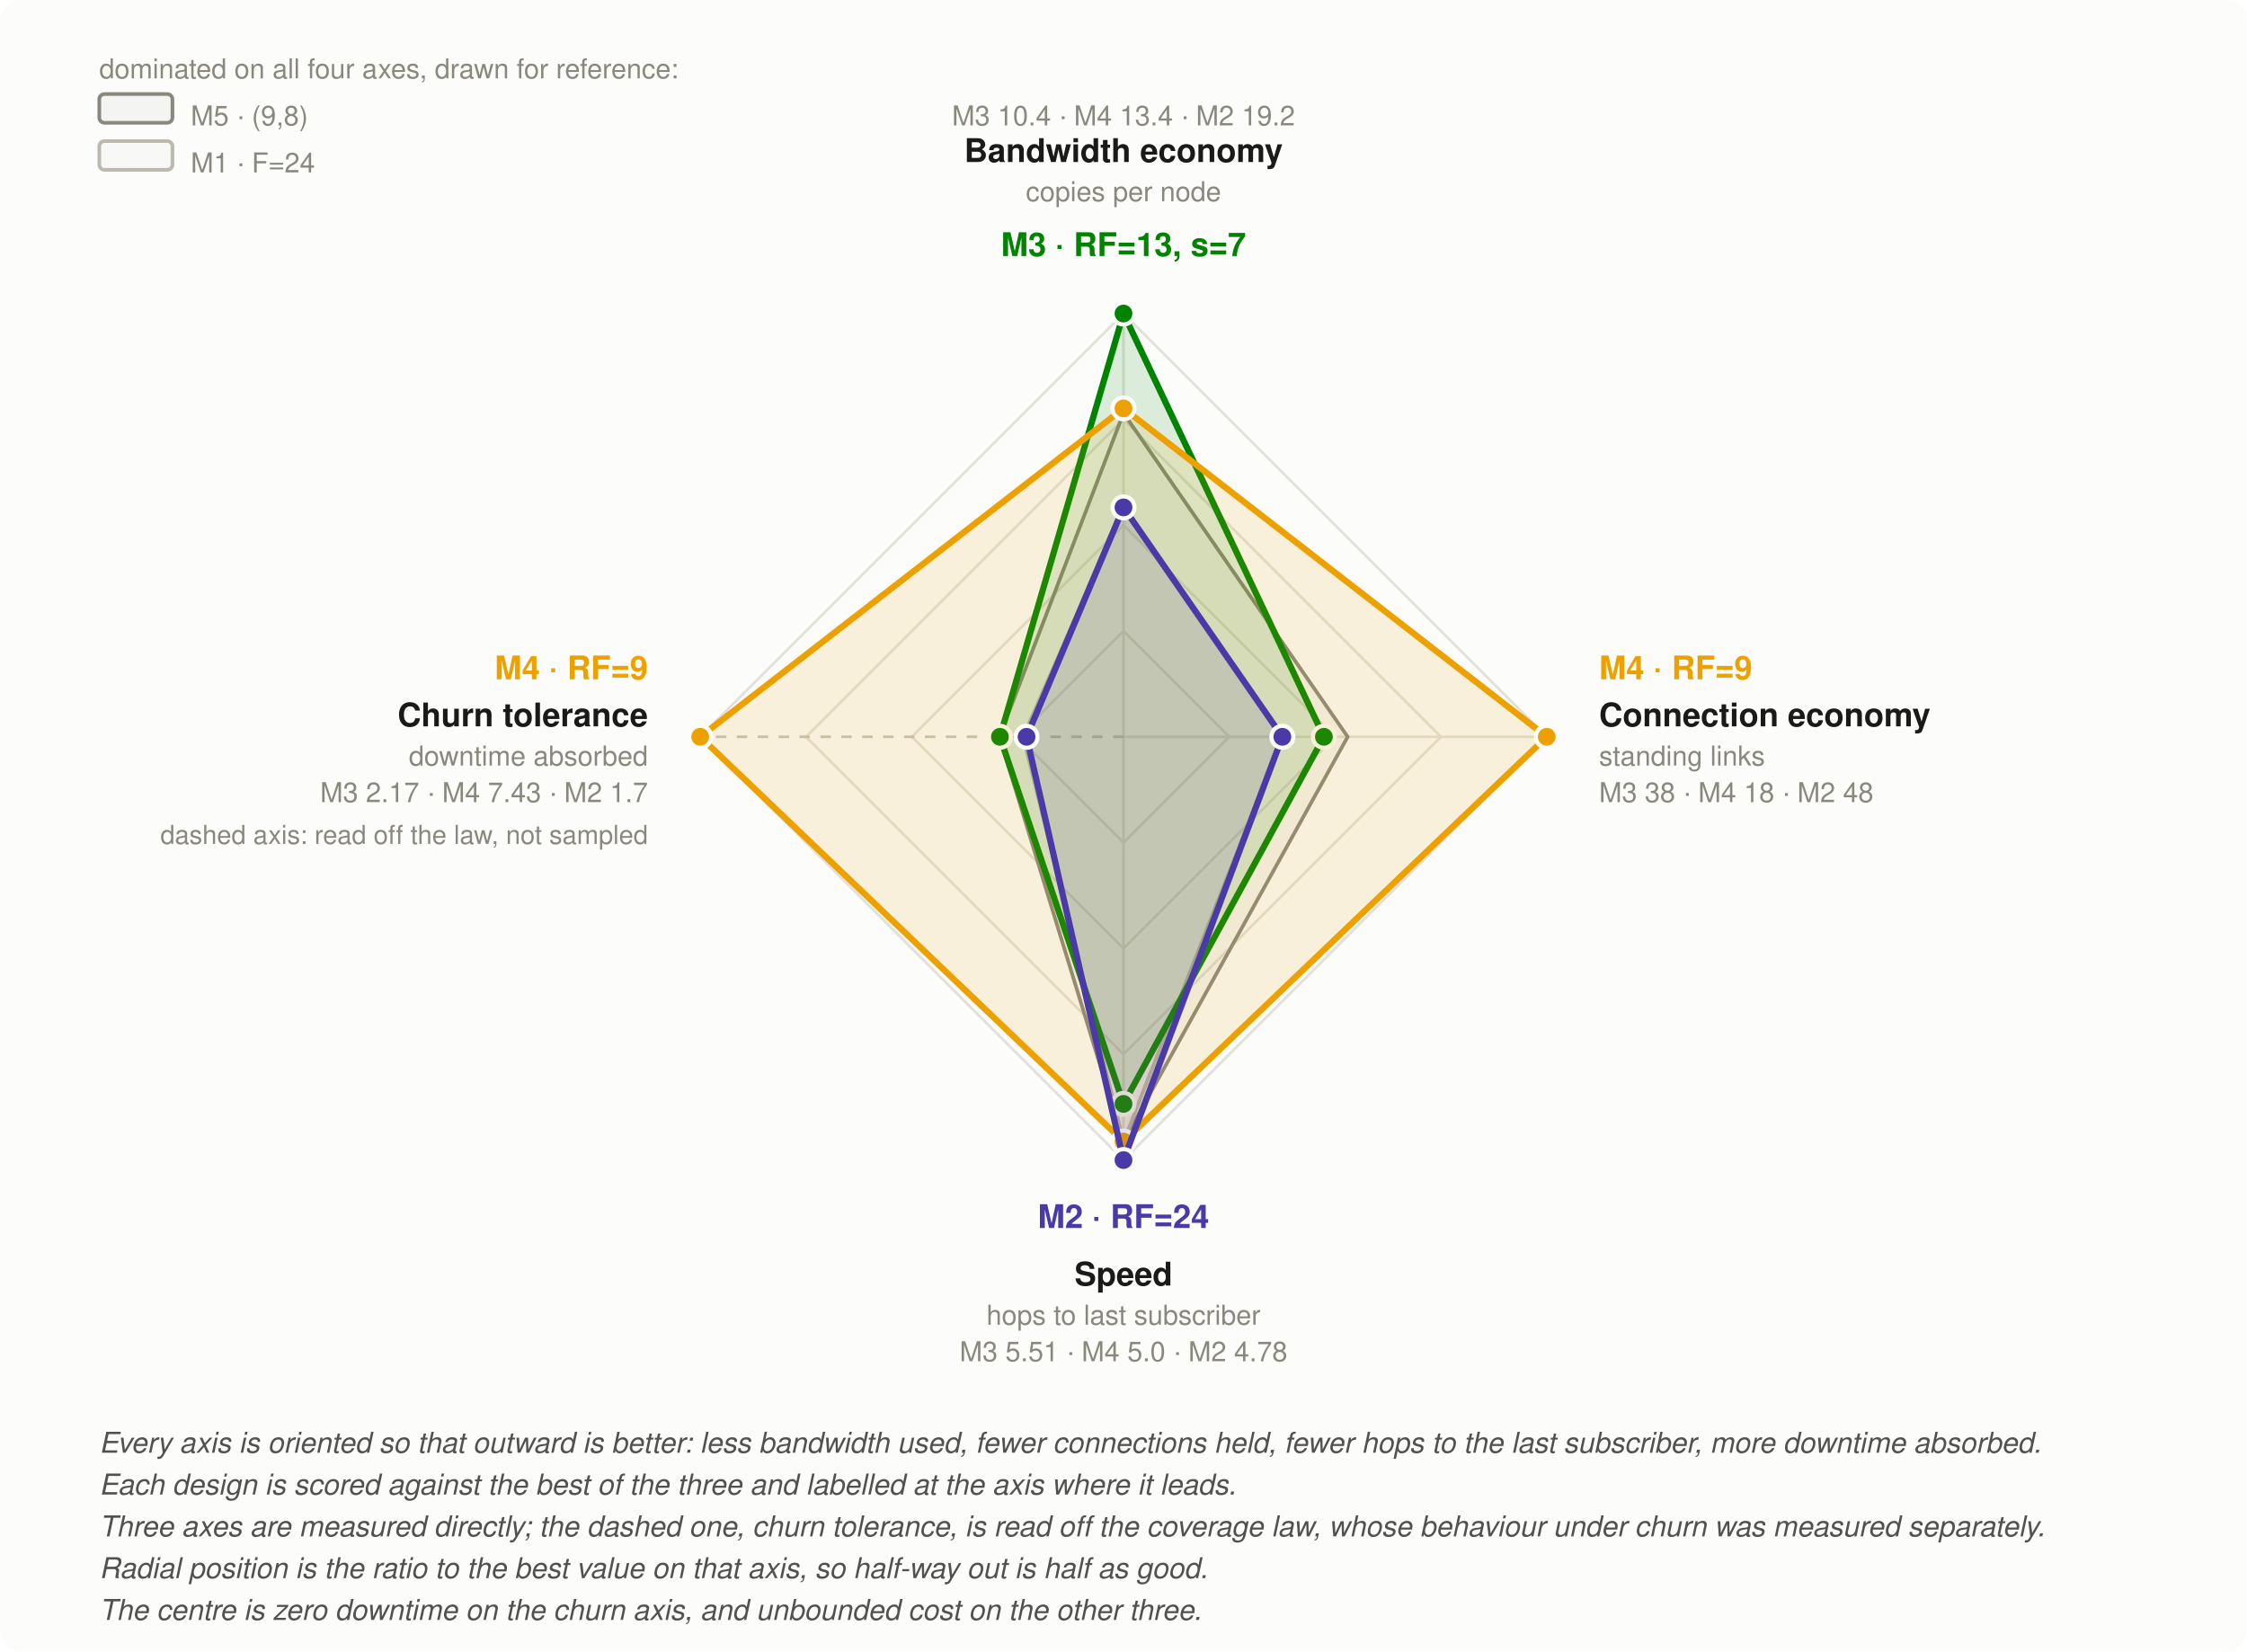
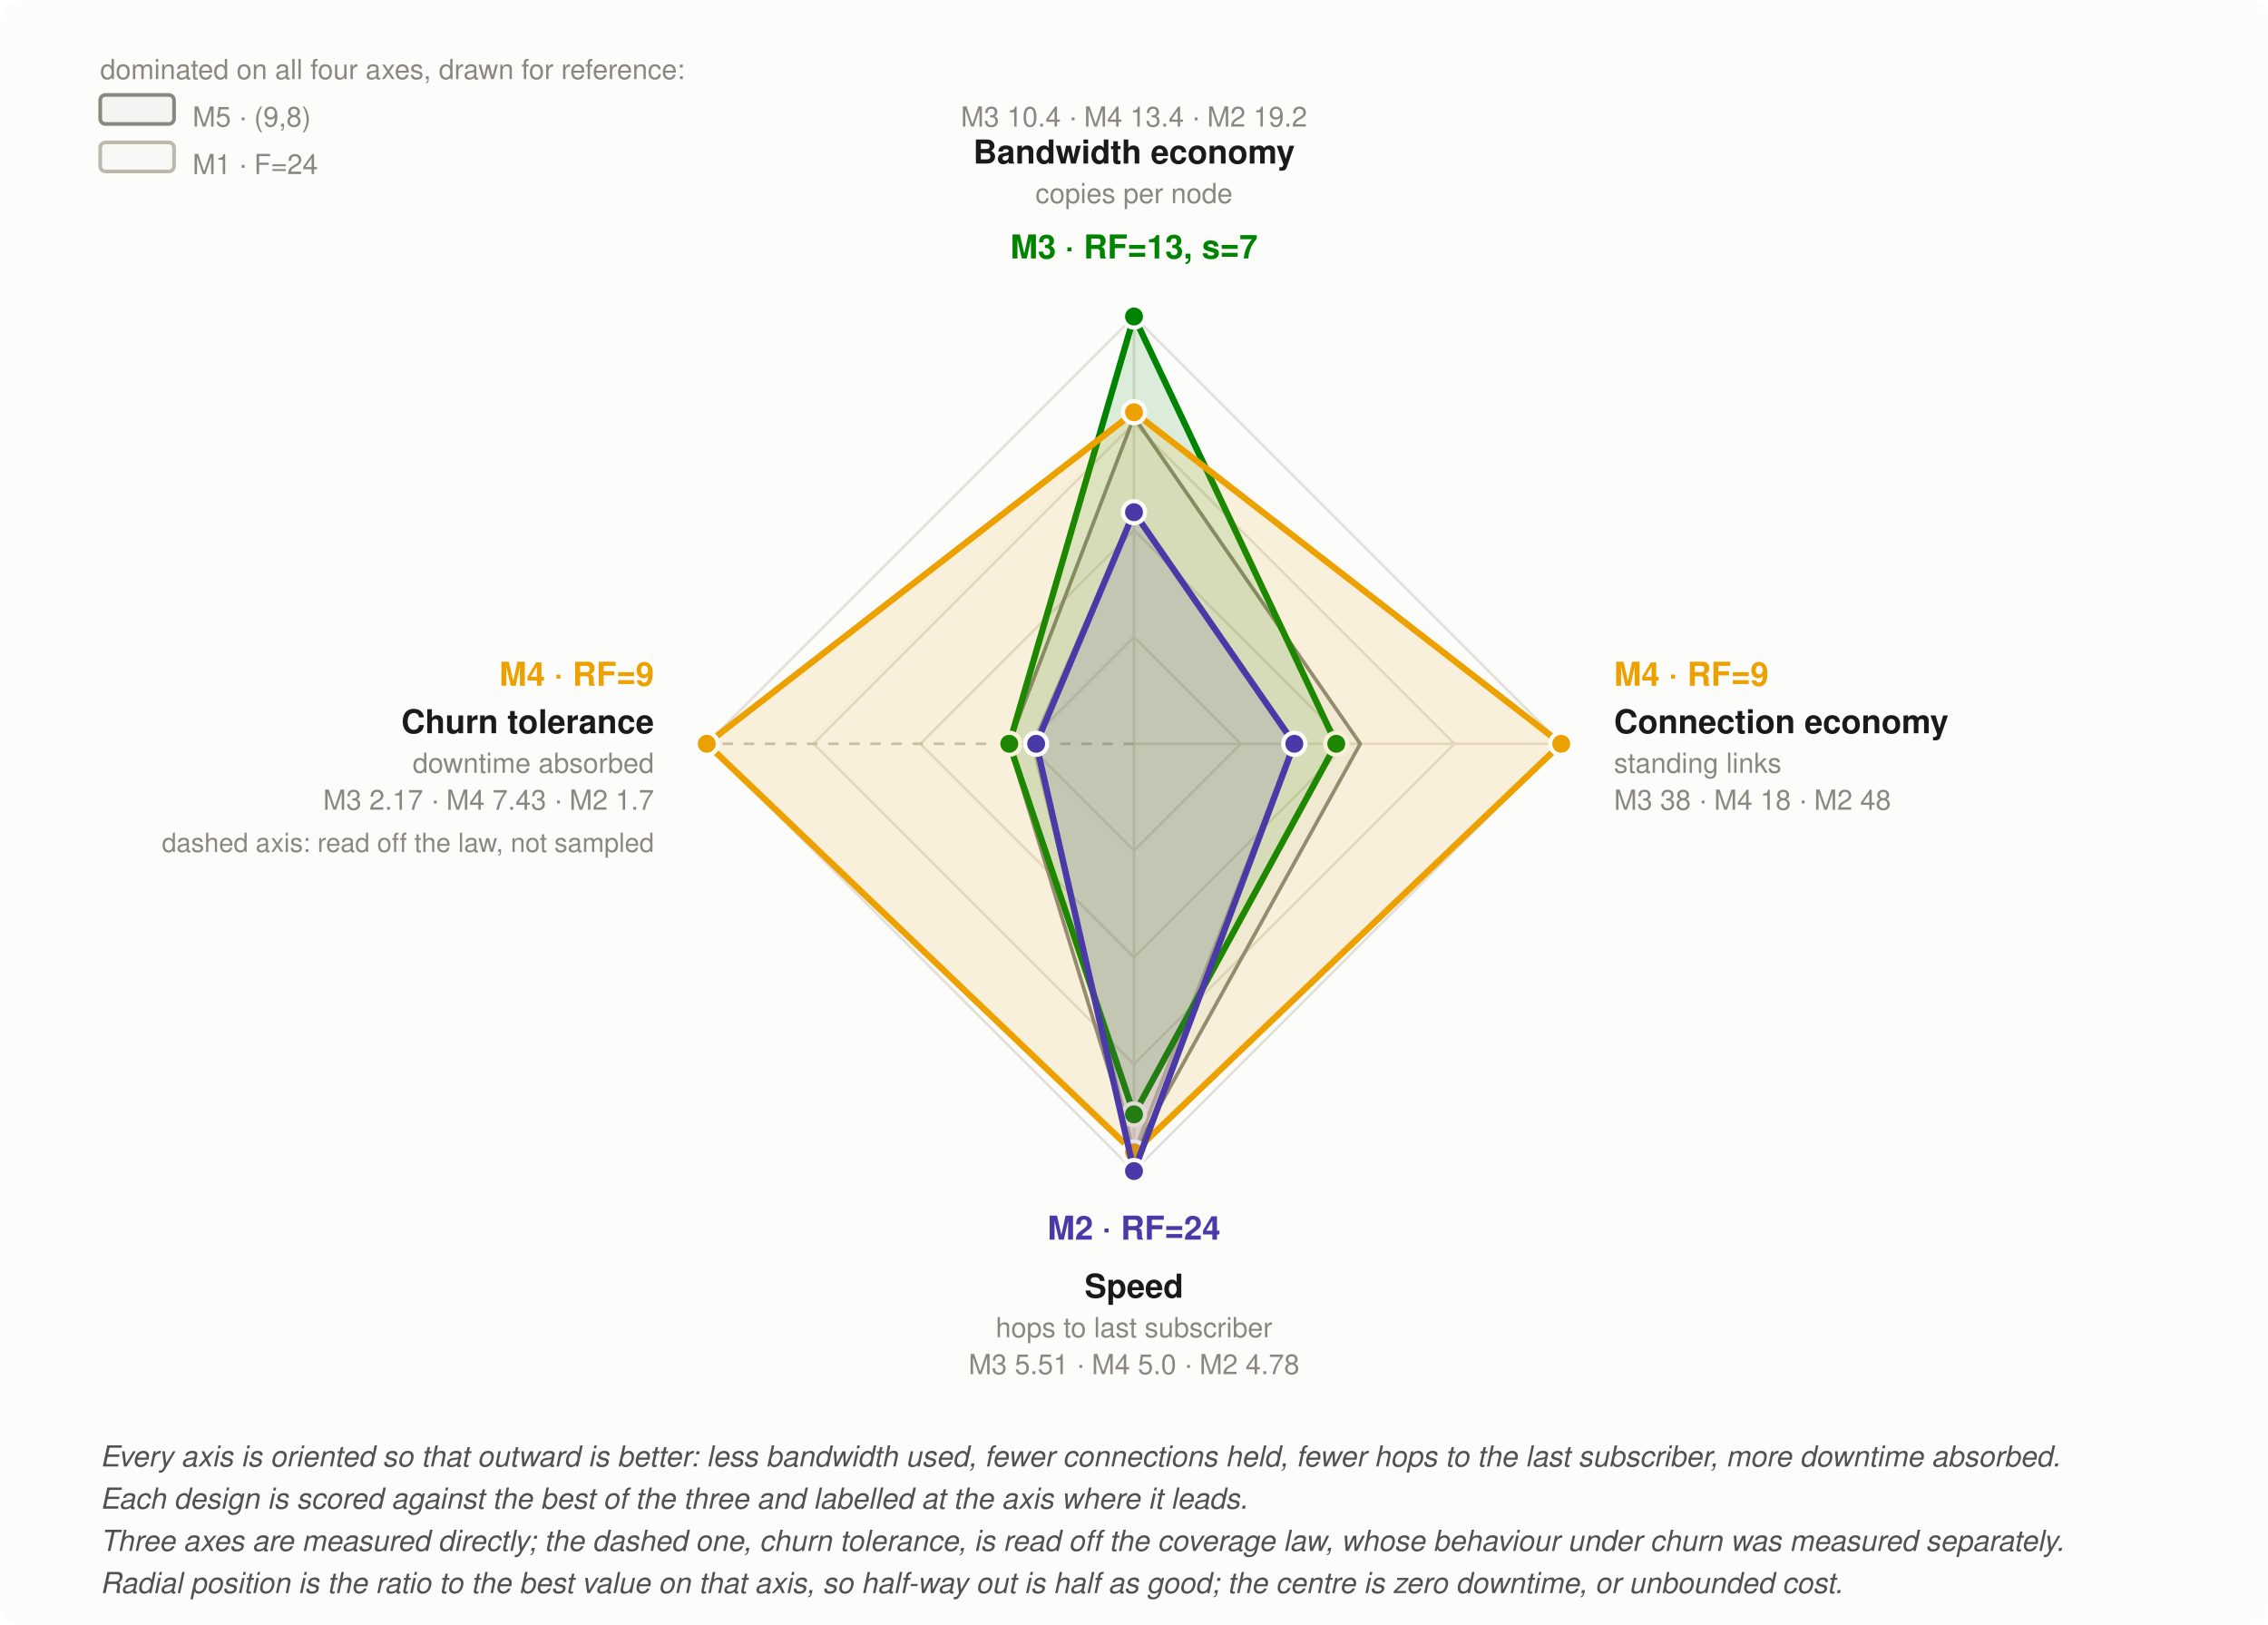
- <svg xmlns="http://www.w3.org/2000/svg" viewBox="0 0 860 632" width="860" height="632" role="img" aria-labelledby="t d">
-   <rect width="860" height="632" rx="8" fill="#fcfcfb" />
+ <svg xmlns="http://www.w3.org/2000/svg" viewBox="0 0 860 616" width="860" height="616" role="img" aria-labelledby="t d">
+   <rect width="860" height="616" rx="8" fill="#fcfcfb" />
  <polygon points="430.0,241.5 470.5,282.0 430.0,322.5 389.5,282.0" fill="none" stroke="#e2e0d8" stroke-width="1" />
  <polygon points="430.0,201.0 511.0,282.0 430.0,363.0 349.0,282.0" fill="none" stroke="#e2e0d8" stroke-width="1" />
  <polygon points="430.0,160.5 551.5,282.0 430.0,403.5 308.5,282.0" fill="none" stroke="#e2e0d8" stroke-width="1" />
  <polygon points="430.0,120.0 592.0,282.0 430.0,444.0 268.0,282.0" fill="none" stroke="#e2e0d8" stroke-width="1" />
  <line x1="430.0" y1="282.0" x2="430.0" y2="120.0" stroke="#e2e0d8" stroke-width="1" />
  <line x1="430.0" y1="282.0" x2="592.0" y2="282.0" stroke="#e2e0d8" stroke-width="1" />
  <line x1="430.0" y1="282.0" x2="430.0" y2="444.0" stroke="#e2e0d8" stroke-width="1" />
  <line x1="430.0" y1="282.0" x2="268.0" y2="282.0" stroke="#c4c2b9" stroke-width="1" stroke-dasharray="4 4" />
  <polygon points="430.0,158.1 515.8,282.0 430.0,436.9 382.5,282.0" fill="#8a887e" fill-opacity="0.07" stroke="#8a887e" stroke-width="1.4" stroke-linejoin="round" />
  <polygon points="430.0,194.2 490.8,282.0 430.0,436.9 391.6,282.0" fill="#bcb9ae" fill-opacity="0.07" stroke="#bcb9ae" stroke-width="1.4" stroke-linejoin="round" />
  <text x="38.0" y="30.0" font-size="10.5" fill="#8a887e" font-family="-apple-system,BlinkMacSystemFont,Segoe UI,Helvetica,Arial,sans-serif">dominated on all four axes, drawn for reference:</text>
  <rect x="38" y="36.0" width="28" height="11" rx="2" fill="#8a887e" fill-opacity="0.07" stroke="#8a887e" stroke-width="1.4" />
  <text x="73.0" y="48.0" font-size="10.5" fill="#8a887e" font-family="-apple-system,BlinkMacSystemFont,Segoe UI,Helvetica,Arial,sans-serif">M5 · (9,8)</text>
  <rect x="38" y="54.0" width="28" height="11" rx="2" fill="#bcb9ae" fill-opacity="0.07" stroke="#bcb9ae" stroke-width="1.4" />
  <text x="73.0" y="66.0" font-size="10.5" fill="#8a887e" font-family="-apple-system,BlinkMacSystemFont,Segoe UI,Helvetica,Arial,sans-serif">M1 · F=24</text>
  <polygon points="430.0,120.0 506.7,282.0 430.0,422.5 382.7,282.0" fill="#008300" fill-opacity="0.13" stroke="#008300" stroke-width="2.4" stroke-linejoin="round" />
  <circle cx="430.0" cy="120.0" r="4.2" fill="#008300" stroke="#fcfcfb" stroke-width="1.6" />
  <circle cx="506.7" cy="282.0" r="4.2" fill="#008300" stroke="#fcfcfb" stroke-width="1.6" />
  <circle cx="430.0" cy="422.5" r="4.2" fill="#008300" stroke="#fcfcfb" stroke-width="1.6" />
  <circle cx="382.7" cy="282.0" r="4.2" fill="#008300" stroke="#fcfcfb" stroke-width="1.6" />
  <polygon points="430.0,156.3 592.0,282.0 430.0,436.9 268.0,282.0" fill="#eda100" fill-opacity="0.13" stroke="#eda100" stroke-width="2.4" stroke-linejoin="round" />
  <circle cx="430.0" cy="156.3" r="4.2" fill="#eda100" stroke="#fcfcfb" stroke-width="1.6" />
  <circle cx="592.0" cy="282.0" r="4.2" fill="#eda100" stroke="#fcfcfb" stroke-width="1.6" />
  <circle cx="430.0" cy="436.9" r="4.2" fill="#eda100" stroke="#fcfcfb" stroke-width="1.6" />
  <circle cx="268.0" cy="282.0" r="4.2" fill="#eda100" stroke="#fcfcfb" stroke-width="1.6" />
  <polygon points="430.0,194.2 490.8,282.0 430.0,444.0 392.9,282.0" fill="#4a3aa7" fill-opacity="0.13" stroke="#4a3aa7" stroke-width="2.4" stroke-linejoin="round" />
  <circle cx="430.0" cy="194.2" r="4.2" fill="#4a3aa7" stroke="#fcfcfb" stroke-width="1.6" />
  <circle cx="490.8" cy="282.0" r="4.2" fill="#4a3aa7" stroke="#fcfcfb" stroke-width="1.6" />
  <circle cx="430.0" cy="444.0" r="4.2" fill="#4a3aa7" stroke="#fcfcfb" stroke-width="1.6" />
  <circle cx="392.9" cy="282.0" r="4.2" fill="#4a3aa7" stroke="#fcfcfb" stroke-width="1.6" />
  <text x="430.0" y="98.0" font-size="12.5" fill="#008300" font-family="-apple-system,BlinkMacSystemFont,Segoe UI,Helvetica,Arial,sans-serif" text-anchor="middle" font-weight="650">M3 · RF=13, s=7</text>
  <text x="430.0" y="62.0" font-size="12.5" fill="#1a1a19" font-family="-apple-system,BlinkMacSystemFont,Segoe UI,Helvetica,Arial,sans-serif" text-anchor="middle" font-weight="600">Bandwidth economy</text>
  <text x="430.0" y="77.0" font-size="10.5" fill="#8a887e" font-family="-apple-system,BlinkMacSystemFont,Segoe UI,Helvetica,Arial,sans-serif" text-anchor="middle">copies per node</text>
  <text x="430.0" y="48.0" font-size="10.5" fill="#8a887e" font-family="-apple-system,BlinkMacSystemFont,Segoe UI,Helvetica,Arial,sans-serif" text-anchor="middle">M3 10.4 · M4 13.4 · M2 19.2</text>
  <text x="612.0" y="260.0" font-size="12.5" fill="#eda100" font-family="-apple-system,BlinkMacSystemFont,Segoe UI,Helvetica,Arial,sans-serif" font-weight="650">M4 · RF=9</text>
  <text x="612.0" y="278.0" font-size="12.5" fill="#1a1a19" font-family="-apple-system,BlinkMacSystemFont,Segoe UI,Helvetica,Arial,sans-serif" font-weight="600">Connection economy</text>
  <text x="612.0" y="293.0" font-size="10.5" fill="#8a887e" font-family="-apple-system,BlinkMacSystemFont,Segoe UI,Helvetica,Arial,sans-serif">standing links</text>
  <text x="612.0" y="307.0" font-size="10.5" fill="#8a887e" font-family="-apple-system,BlinkMacSystemFont,Segoe UI,Helvetica,Arial,sans-serif">M3 38 · M4 18 · M2 48</text>
  <text x="430.0" y="470.0" font-size="12.5" fill="#4a3aa7" font-family="-apple-system,BlinkMacSystemFont,Segoe UI,Helvetica,Arial,sans-serif" text-anchor="middle" font-weight="650">M2 · RF=24</text>
  <text x="430.0" y="492.0" font-size="12.5" fill="#1a1a19" font-family="-apple-system,BlinkMacSystemFont,Segoe UI,Helvetica,Arial,sans-serif" text-anchor="middle" font-weight="600">Speed</text>
  <text x="430.0" y="507.0" font-size="10.5" fill="#8a887e" font-family="-apple-system,BlinkMacSystemFont,Segoe UI,Helvetica,Arial,sans-serif" text-anchor="middle">hops to last subscriber</text>
  <text x="430.0" y="521.0" font-size="10.5" fill="#8a887e" font-family="-apple-system,BlinkMacSystemFont,Segoe UI,Helvetica,Arial,sans-serif" text-anchor="middle">M3 5.51 · M4 5.0 · M2 4.78</text>
  <text x="248.0" y="260.0" font-size="12.5" fill="#eda100" font-family="-apple-system,BlinkMacSystemFont,Segoe UI,Helvetica,Arial,sans-serif" text-anchor="end" font-weight="650">M4 · RF=9</text>
  <text x="248.0" y="278.0" font-size="12.5" fill="#1a1a19" font-family="-apple-system,BlinkMacSystemFont,Segoe UI,Helvetica,Arial,sans-serif" text-anchor="end" font-weight="600">Churn tolerance</text>
  <text x="248.0" y="293.0" font-size="10.5" fill="#8a887e" font-family="-apple-system,BlinkMacSystemFont,Segoe UI,Helvetica,Arial,sans-serif" text-anchor="end">downtime absorbed</text>
  <text x="248.0" y="307.0" font-size="10.5" fill="#8a887e" font-family="-apple-system,BlinkMacSystemFont,Segoe UI,Helvetica,Arial,sans-serif" text-anchor="end">M3 2.17 · M4 7.43 · M2 1.7</text>
  <text x="248.0" y="323.0" font-size="10" fill="#8a887e" font-family="-apple-system,BlinkMacSystemFont,Segoe UI,Helvetica,Arial,sans-serif" text-anchor="end">dashed axis: read off the law, not sampled</text>
  <text x="38.0" y="556.0" font-size="11" fill="#52514e" font-family="-apple-system,BlinkMacSystemFont,Segoe UI,Helvetica,Arial,sans-serif" font-style="italic">Every axis is oriented so that outward is better: less bandwidth used, fewer connections held, fewer hops to the last subscriber, more downtime absorbed.</text>
  <text x="38.0" y="572.0" font-size="11" fill="#52514e" font-family="-apple-system,BlinkMacSystemFont,Segoe UI,Helvetica,Arial,sans-serif" font-style="italic">Each design is scored against the best of the three and labelled at the axis where it leads.</text>
  <text x="38.0" y="588.0" font-size="11" fill="#52514e" font-family="-apple-system,BlinkMacSystemFont,Segoe UI,Helvetica,Arial,sans-serif" font-style="italic">Three axes are measured directly; the dashed one, churn tolerance, is read off the coverage law, whose behaviour under churn was measured separately.</text>
-   <text x="38.0" y="604.0" font-size="11" fill="#52514e" font-family="-apple-system,BlinkMacSystemFont,Segoe UI,Helvetica,Arial,sans-serif" font-style="italic">Radial position is the ratio to the best value on that axis, so half-way out is half as good.</text>
-   <text x="38.0" y="620.0" font-size="11" fill="#52514e" font-family="-apple-system,BlinkMacSystemFont,Segoe UI,Helvetica,Arial,sans-serif" font-style="italic">The centre is zero downtime on the churn axis, and unbounded cost on the other three.</text>
+   <text x="38.0" y="604.0" font-size="11" fill="#52514e" font-family="-apple-system,BlinkMacSystemFont,Segoe UI,Helvetica,Arial,sans-serif" font-style="italic">Radial position is the ratio to the best value on that axis, so half-way out is half as good; the centre is zero downtime, or unbounded cost.</text>
</svg>
